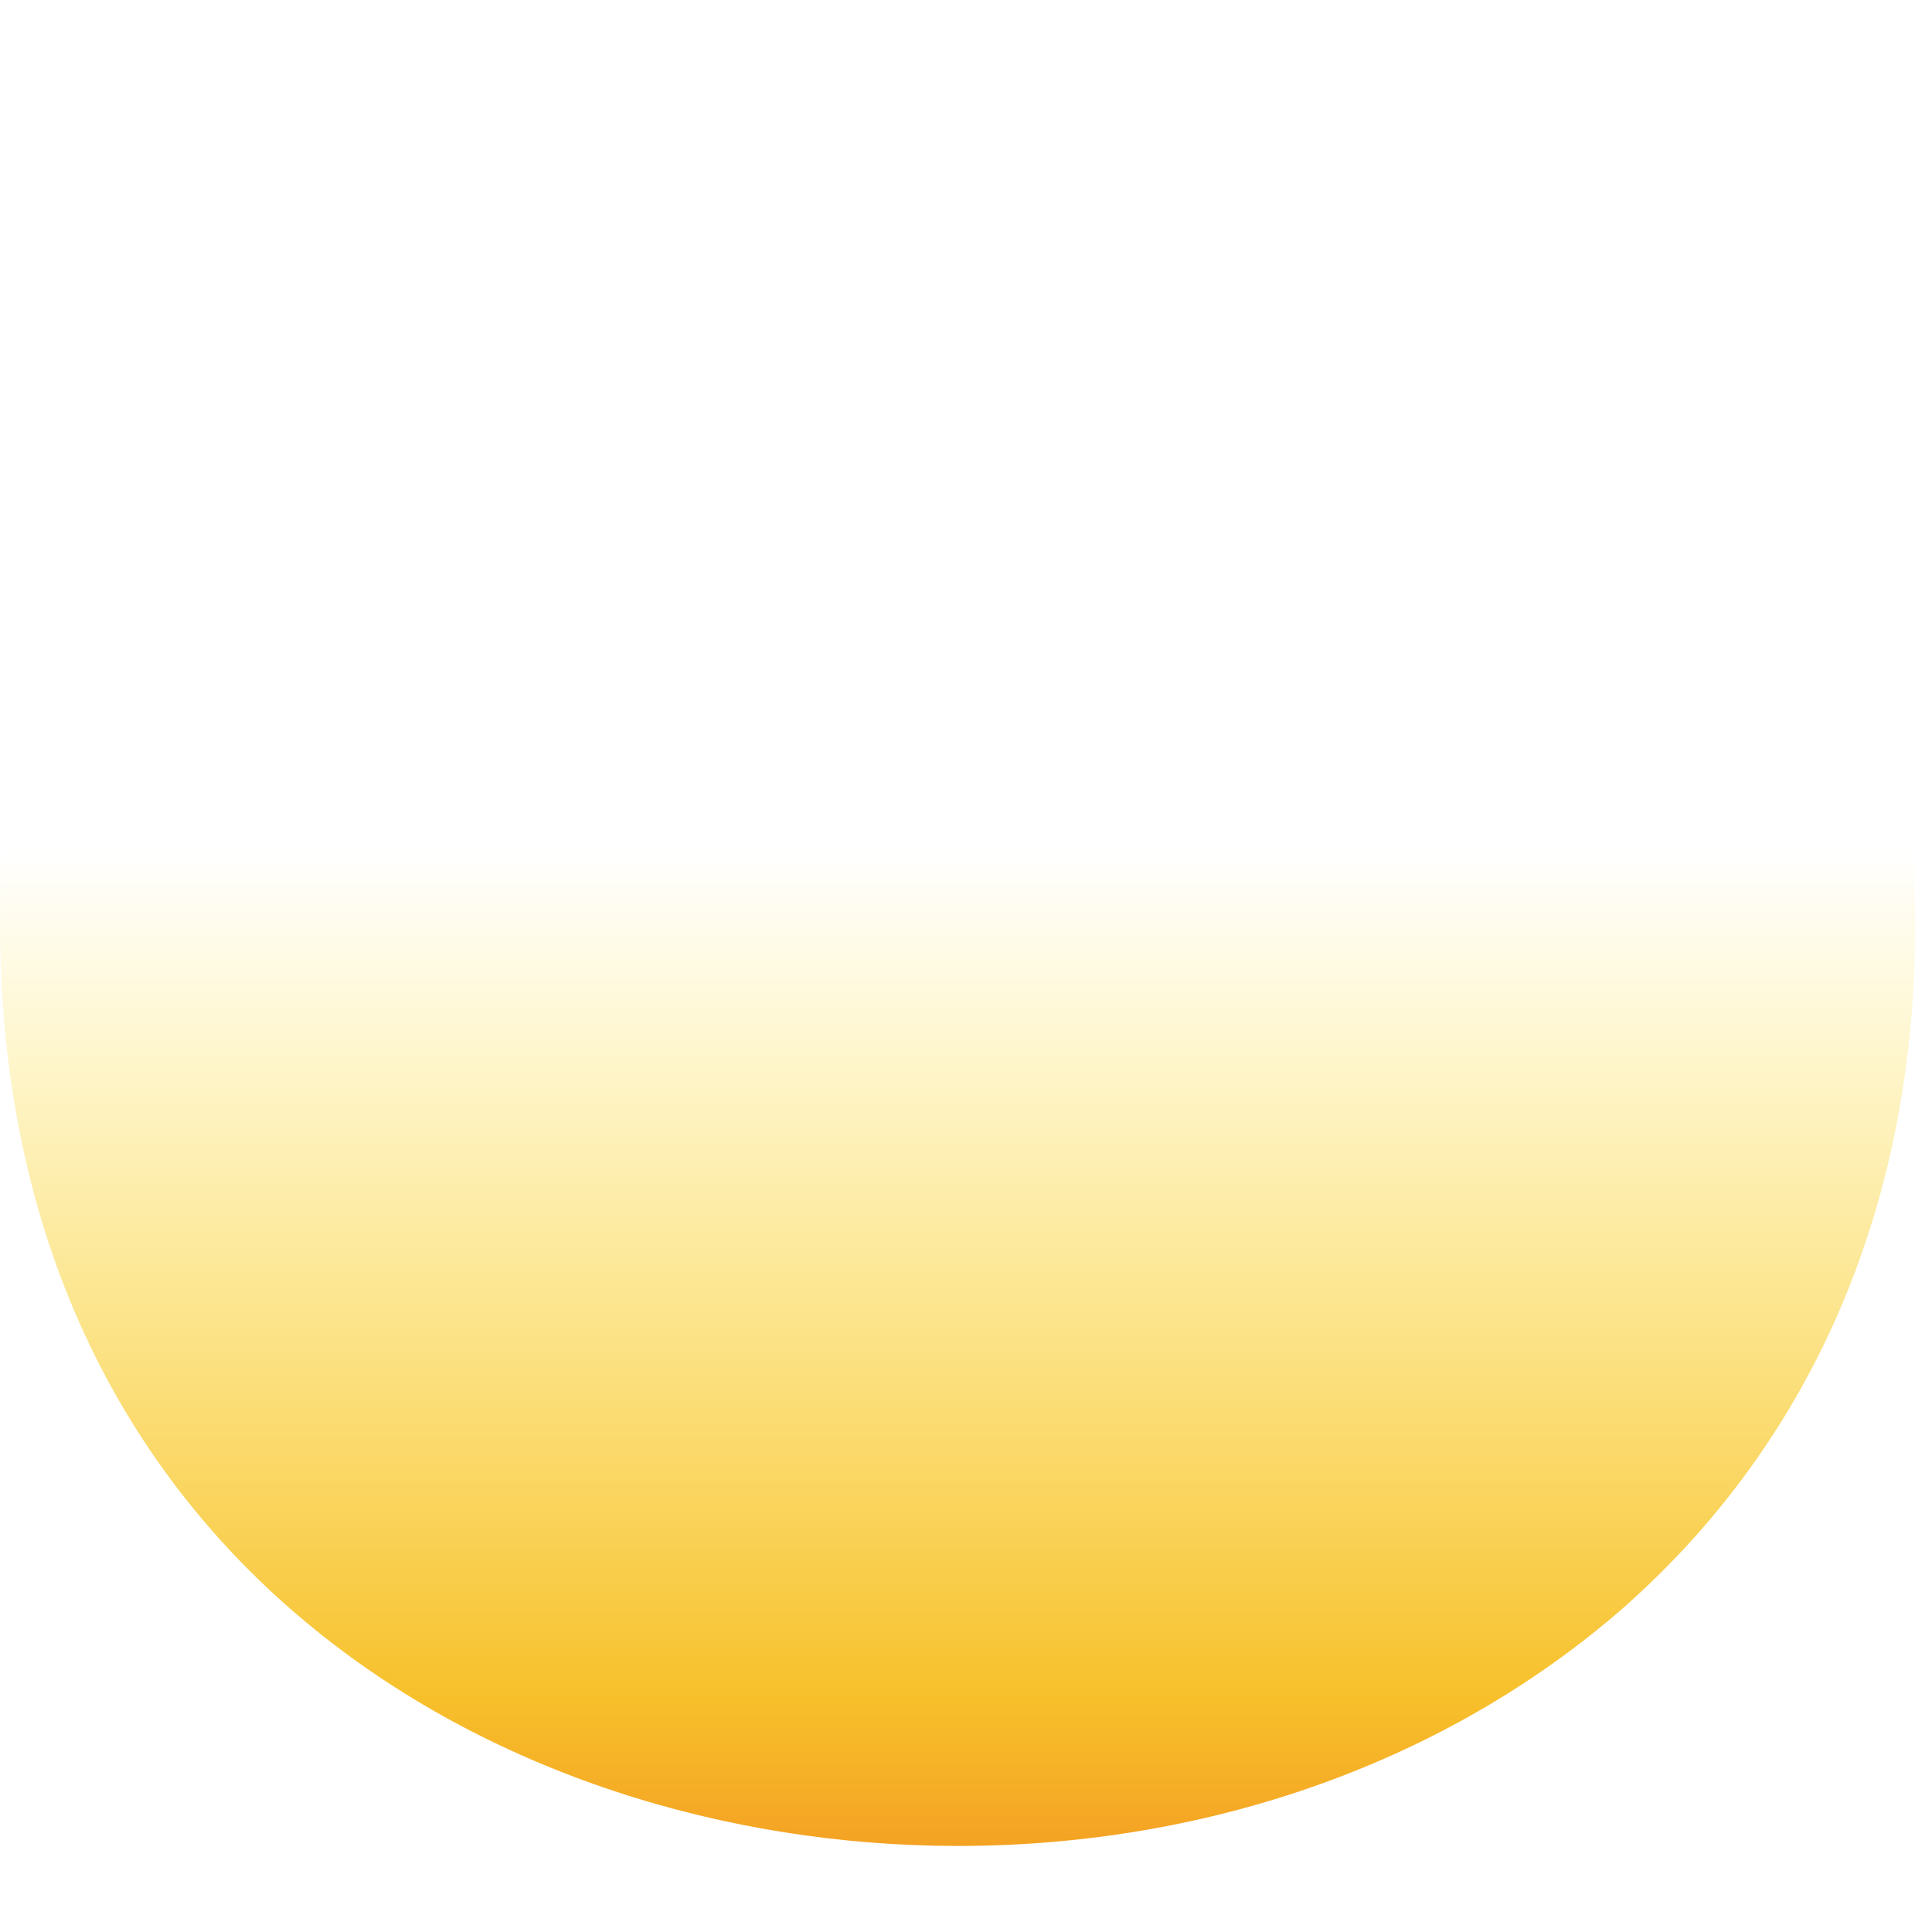
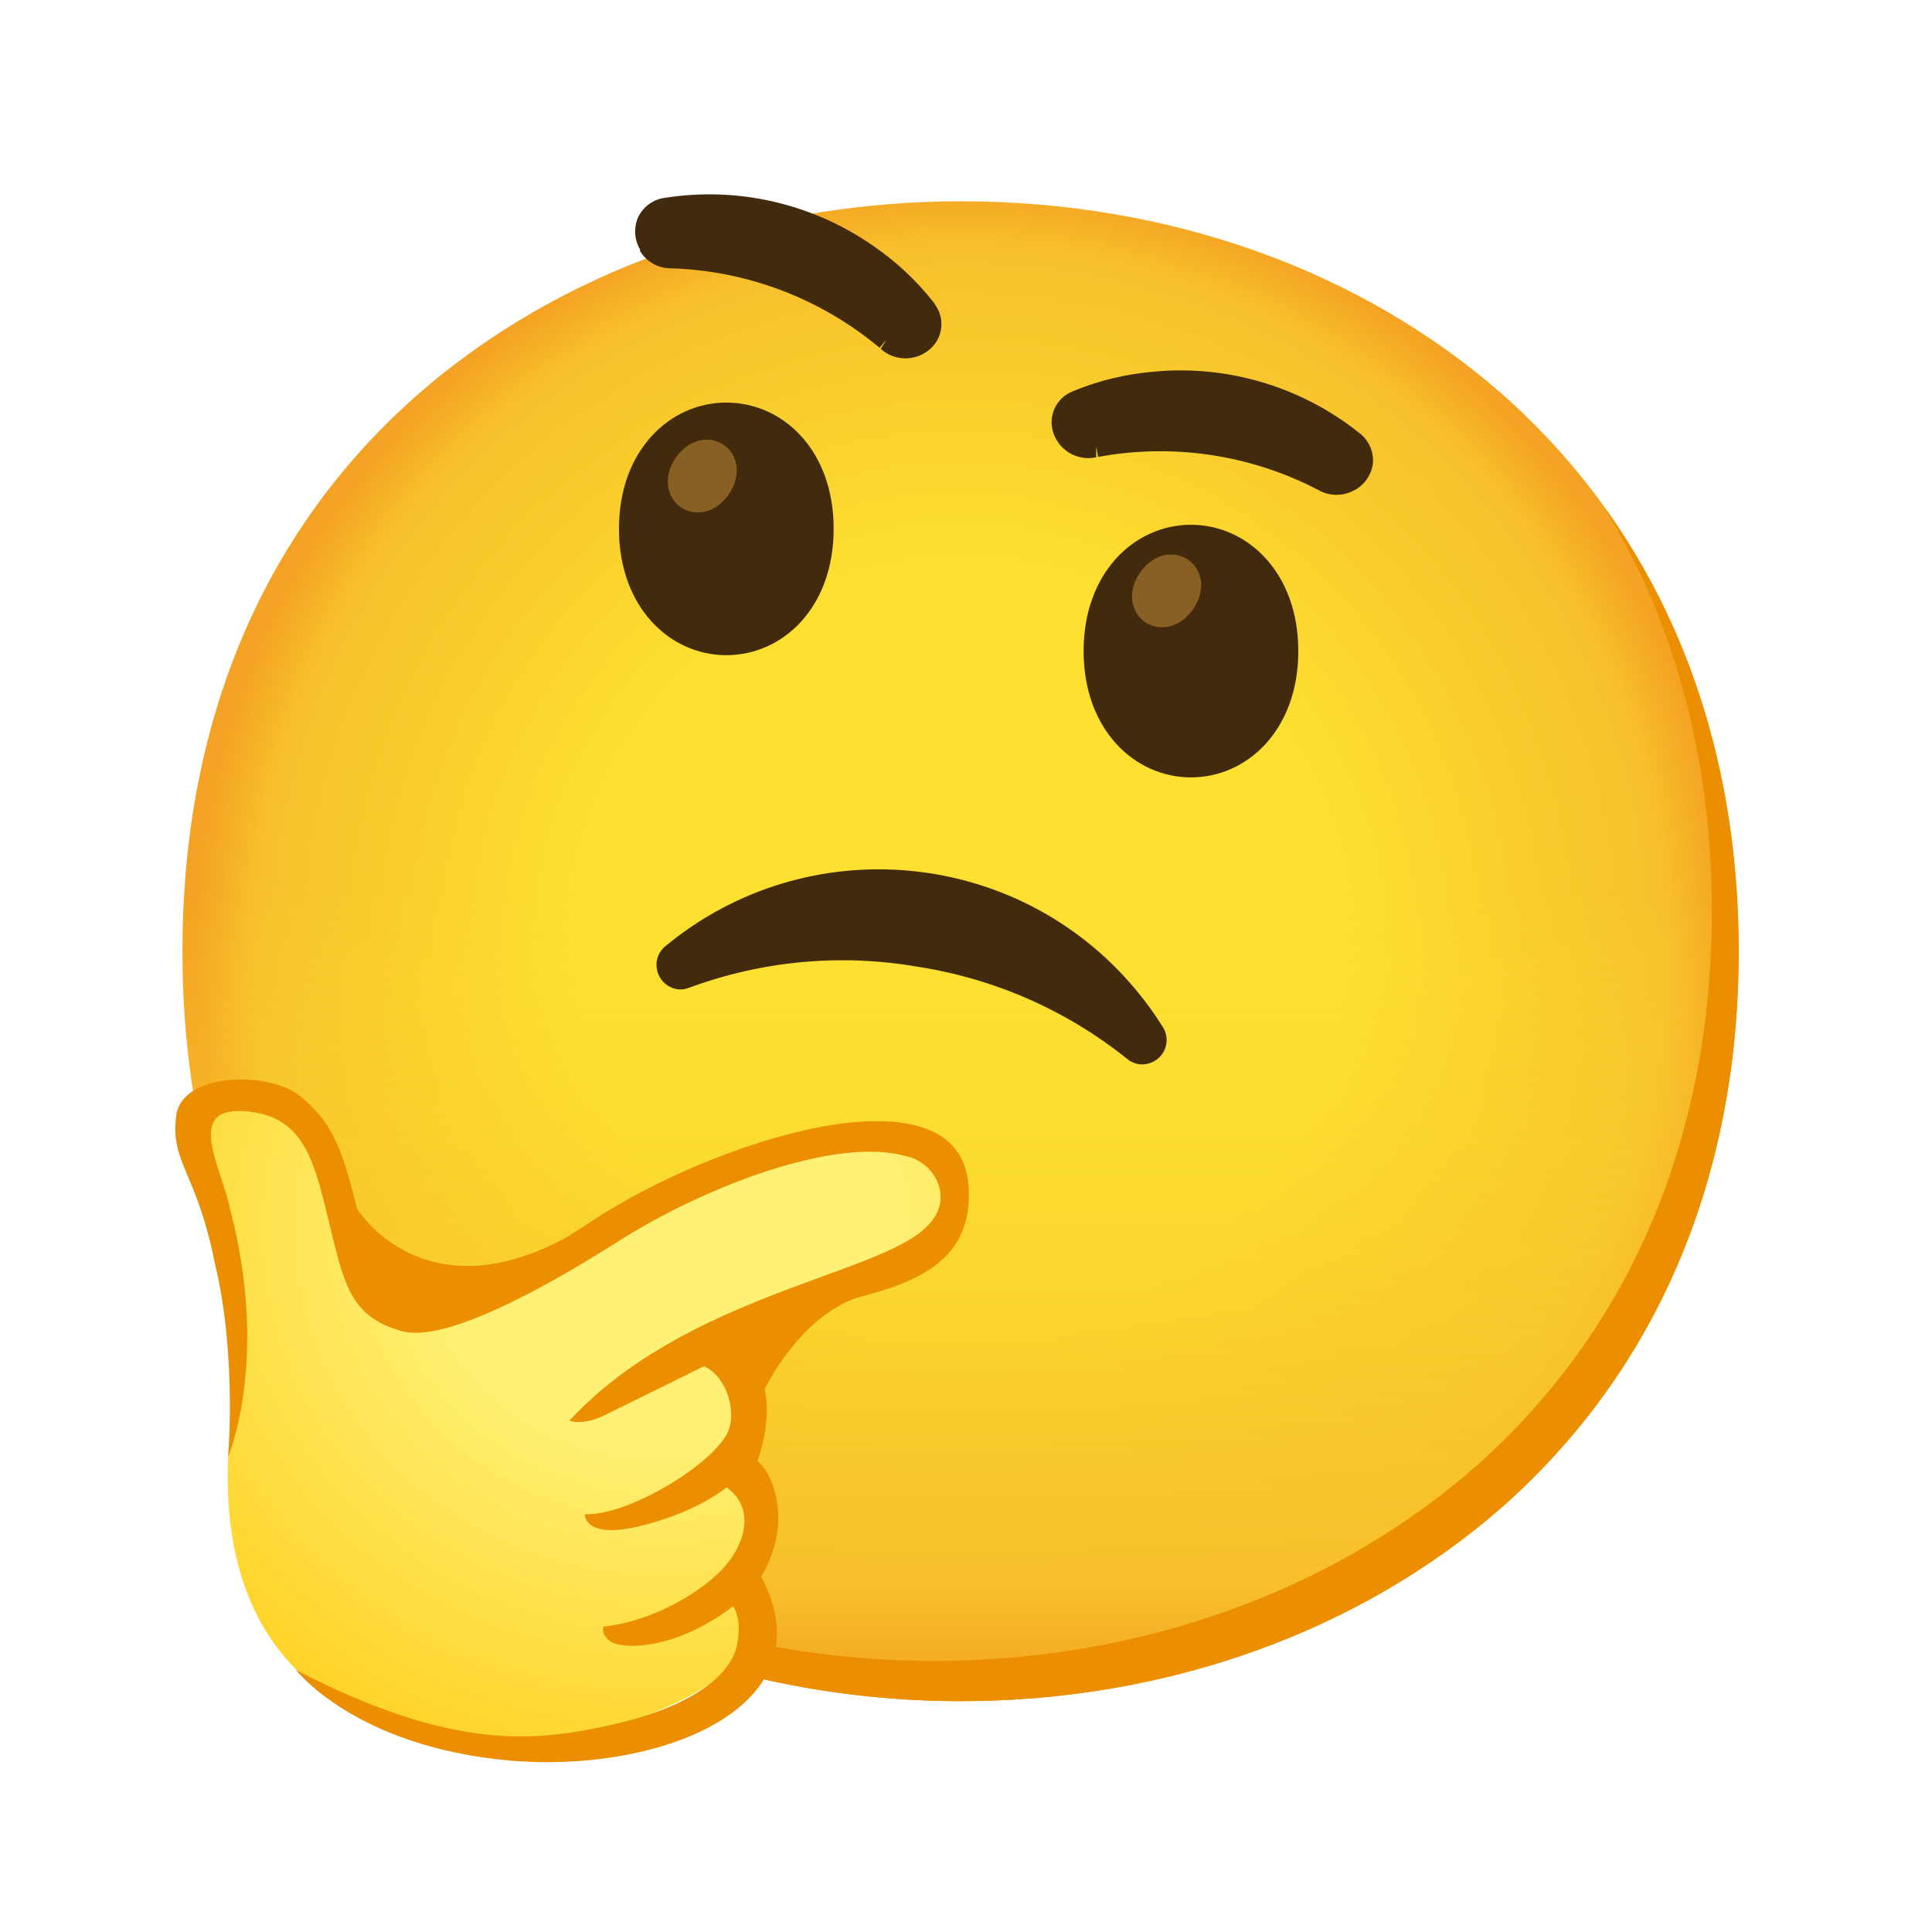
- <svg xmlns="http://www.w3.org/2000/svg" width="13" height="13" viewBox="0 0 13 13" fill="none">
-   <path d="M6.444 12.421C3.344 12.421 0 10.477 0 6.211C0 1.944 3.344 0 6.444 0C8.166 0 9.755 0.567 10.933 1.6C12.21 2.733 12.888 4.333 12.888 6.211C12.888 8.088 12.21 9.677 10.933 10.81C9.755 11.844 8.155 12.421 6.444 12.421Z" fill="url(#paint0_linear_2527_14142)" />
+ <svg xmlns="http://www.w3.org/2000/svg" width="16" height="16" viewBox="0 0 16 16" fill="none">
+   <path d="M7.955 14.088C4.856 14.088 1.511 12.144 1.511 7.878C1.511 3.611 4.856 1.667 7.955 1.667C9.677 1.667 11.266 2.234 12.444 3.267C13.722 4.4 14.399 6 14.399 7.878C14.399 9.755 13.722 11.344 12.444 12.477C11.266 13.511 9.666 14.088 7.955 14.088Z" fill="url(#paint0_radial_3036_985)" />
+   <path d="M7.955 14.088C4.856 14.088 1.511 12.144 1.511 7.878C1.511 3.611 4.856 1.667 7.955 1.667C9.677 1.667 11.266 2.234 12.444 3.267C13.722 4.4 14.399 6 14.399 7.878C14.399 9.755 13.722 11.344 12.444 12.477C11.266 13.511 9.666 14.088 7.955 14.088Z" fill="url(#paint1_linear_3036_985)" />
+   <path d="M13.276 4.186C13.868 5.141 14.177 6.279 14.177 7.544C14.177 9.422 13.499 11.011 12.222 12.144C11.044 13.177 9.444 13.755 7.733 13.755C5.727 13.755 3.622 12.938 2.38 11.206C3.576 13.168 5.824 14.088 7.955 14.088C9.666 14.088 11.266 13.511 12.444 12.477C13.722 11.344 14.399 9.755 14.399 7.878C14.399 6.462 14.014 5.204 13.276 4.186Z" fill="#EB8F00" />
+   <path d="M1.596 9.232C1.394 9.478 1.824 10.13 1.9 10.462C2.085 11.264 1.9 11.462 1.886 12.175C1.874 12.96 2.108 13.62 2.706 14.041C3.268 14.44 3.946 14.644 4.812 14.389C5.679 14.133 6.206 13.851 6.25 13.424C6.274 13.248 6.181 13.074 6.019 12.999C6.106 12.958 6.174 12.888 6.213 12.8C6.42 12.307 6.008 12.202 6.008 12.202C6.064 12.134 6.112 12.06 6.15 11.98C6.273 11.734 6.253 11.401 5.898 11.292C5.734 11.242 5.69 11.269 5.69 11.269C5.859 11.095 6.061 10.957 6.284 10.863C6.882 10.607 7.591 10.451 7.768 10.301C8.024 10.079 8.04 9.651 7.587 9.523C6.936 9.332 5.738 9.777 5.009 10.24C4.28 10.703 3.611 10.953 3.389 10.869C3.167 10.784 3.029 10.647 2.945 10.313C2.788 9.693 2.667 9.453 2.401 9.221C2.181 9.032 1.751 9.043 1.596 9.232Z" fill="url(#paint2_radial_3036_985)" />
+   <path d="M8.021 9.82C7.947 8.802 5.942 9.431 4.919 10.101C3.647 10.934 3.46 10.787 3.336 10.709C3.186 10.616 3.091 10.538 3.018 10.249C2.852 9.596 2.807 9.356 2.509 9.096C2.26 8.866 1.51 8.871 1.46 9.236C1.406 9.628 1.628 9.701 1.778 10.456C1.964 11.22 1.889 12.064 1.889 12.064C1.889 12.064 2.236 11.259 1.903 10.004C1.835 9.665 1.513 9.146 2.057 9.205C2.584 9.261 2.618 9.72 2.782 10.354C2.874 10.713 2.967 10.925 3.329 11.024C3.689 11.123 4.521 10.661 5.119 10.281C5.851 9.816 6.937 9.409 7.507 9.576C7.753 9.629 7.918 9.948 7.659 10.173C7.248 10.561 5.667 10.736 4.715 11.766C4.715 11.766 4.83 11.808 5.003 11.722C5.178 11.637 5.829 11.315 5.829 11.315C6.023 11.397 6.117 11.72 6.011 11.892C5.84 12.171 5.175 12.557 4.842 12.54C4.842 12.54 4.837 12.71 5.17 12.664C5.276 12.65 5.712 12.554 6.018 12.318C6.246 12.482 6.181 12.762 6.01 12.964C5.84 13.165 5.425 13.425 4.997 13.471C4.997 13.471 4.955 13.633 5.242 13.63C5.53 13.627 5.842 13.48 6.072 13.301C6.107 13.355 6.139 13.474 6.1 13.638C6.04 13.89 5.701 14.145 5.047 14.288C4.443 14.419 3.764 14.511 2.451 13.83C2.451 13.83 2.941 14.466 4.22 14.58C5.447 14.689 6.879 14.145 6.304 13.056C6.304 13.056 6.429 12.871 6.444 12.618C6.456 12.444 6.401 12.208 6.273 12.1C6.393 11.747 6.356 11.502 6.279 11.358C6.228 11.262 6.099 11.169 6.099 11.169C6.099 11.169 6.353 10.939 7.103 10.746C7.584 10.62 8.067 10.442 8.021 9.82Z" fill="#EB8F00" />
+   <path d="M2.96 10.014C2.96 10.014 3.496 10.887 4.679 10.254C4.679 10.254 3.953 11.015 3.389 10.869C2.824 10.724 2.96 10.014 2.96 10.014Z" fill="#EB8F00" />
+   <path d="M6.333 11.504C6.333 11.504 6.607 10.918 7.104 10.743C7.104 10.743 6.296 10.812 5.988 11.144L6.333 11.504Z" fill="#EB8F00" />
+   <path d="M9.429 8.813C9.394 8.806 9.36 8.792 9.333 8.768C8.831 8.366 8.234 8.104 7.599 8.006C6.965 7.896 6.314 7.956 5.71 8.179C5.677 8.193 5.642 8.197 5.606 8.192C5.528 8.178 5.465 8.121 5.444 8.044C5.423 7.968 5.448 7.888 5.508 7.838C6.686 6.861 8.433 7.023 9.41 8.201C9.49 8.297 9.564 8.399 9.63 8.505C9.672 8.571 9.672 8.655 9.63 8.721C9.587 8.788 9.508 8.824 9.429 8.813Z" fill="#422B0D" />
+   <path d="M9.863 4.346C10.328 4.346 10.752 4.739 10.752 5.392C10.752 6.046 10.328 6.438 9.863 6.438C9.397 6.438 8.974 6.044 8.974 5.392C8.974 4.74 9.397 4.346 9.863 4.346Z" fill="#422B0D" />
+   <path d="M6.015 3.334C5.55 3.334 5.126 3.727 5.126 4.379C5.126 5.032 5.55 5.426 6.015 5.426C6.482 5.426 6.904 5.033 6.904 4.379C6.904 3.726 6.482 3.334 6.015 3.334Z" fill="#422B0D" />
+   <path d="M5.303 2.07C5.253 1.988 5.246 1.886 5.285 1.798C5.328 1.71 5.411 1.65 5.508 1.638C6.113 1.543 6.731 1.687 7.233 2.037C7.421 2.166 7.587 2.321 7.729 2.5C7.737 2.511 7.745 2.523 7.753 2.537C7.829 2.654 7.803 2.81 7.694 2.898C7.577 2.994 7.406 2.991 7.294 2.889L7.341 2.813L7.284 2.88C6.797 2.473 6.189 2.241 5.555 2.222C5.45 2.222 5.352 2.167 5.299 2.076L5.303 2.07Z" fill="#422B0D" />
+   <path d="M11.221 4.058C11.303 4.012 11.359 3.929 11.37 3.836C11.377 3.739 11.336 3.646 11.259 3.587C10.778 3.203 10.167 3.02 9.555 3.078C9.328 3.097 9.106 3.15 8.895 3.236L8.855 3.254C8.731 3.32 8.677 3.468 8.728 3.598C8.783 3.739 8.93 3.819 9.078 3.787V3.698L9.094 3.784C9.716 3.669 10.359 3.766 10.92 4.059C11.012 4.111 11.125 4.111 11.217 4.059L11.221 4.058Z" fill="#422B0D" />
+   <path d="M5.995 3.685C5.881 3.605 5.708 3.63 5.597 3.79C5.486 3.951 5.523 4.12 5.637 4.2C5.752 4.28 5.924 4.255 6.035 4.095C6.146 3.934 6.109 3.765 5.995 3.685Z" fill="#896024" />
+   <path d="M9.84 4.636C9.726 4.556 9.553 4.581 9.442 4.741C9.331 4.902 9.368 5.071 9.482 5.151C9.597 5.231 9.769 5.206 9.88 5.046C9.992 4.885 9.956 4.716 9.84 4.636Z" fill="#896024" />
  <defs>
-     <linearGradient id="paint0_linear_2527_14142" x1="6.444" y1="12.421" x2="6.444" y2="0" gradientUnits="userSpaceOnUse">
+     <radialGradient id="paint0_radial_3036_985" cx="0" cy="0" r="1" gradientUnits="userSpaceOnUse" gradientTransform="translate(7.95533 7.87775) scale(6.32852 6.32849)">
+       <stop offset="0.5" stop-color="#FDE030" />
+       <stop offset="0.92" stop-color="#F7C02B" />
+       <stop offset="1" stop-color="#F4A223" />
+     </radialGradient>
+     <linearGradient id="paint1_linear_3036_985" x1="7.955" y1="14.088" x2="7.955" y2="1.667" gradientUnits="userSpaceOnUse">
      <stop stop-color="#F4A223" />
      <stop offset="0.08" stop-color="#F7C02B" />
      <stop offset="0.54" stop-color="#FDE030" stop-opacity="0" />
    </linearGradient>
+     <radialGradient id="paint2_radial_3036_985" cx="0" cy="0" r="1" gradientUnits="userSpaceOnUse" gradientTransform="translate(5.49448 10.1672) scale(6.60319 6.20698)">
+       <stop offset="0.27" stop-color="#FFF176" />
+       <stop offset="1" stop-color="#FFC400" />
+     </radialGradient>
  </defs>
</svg>
